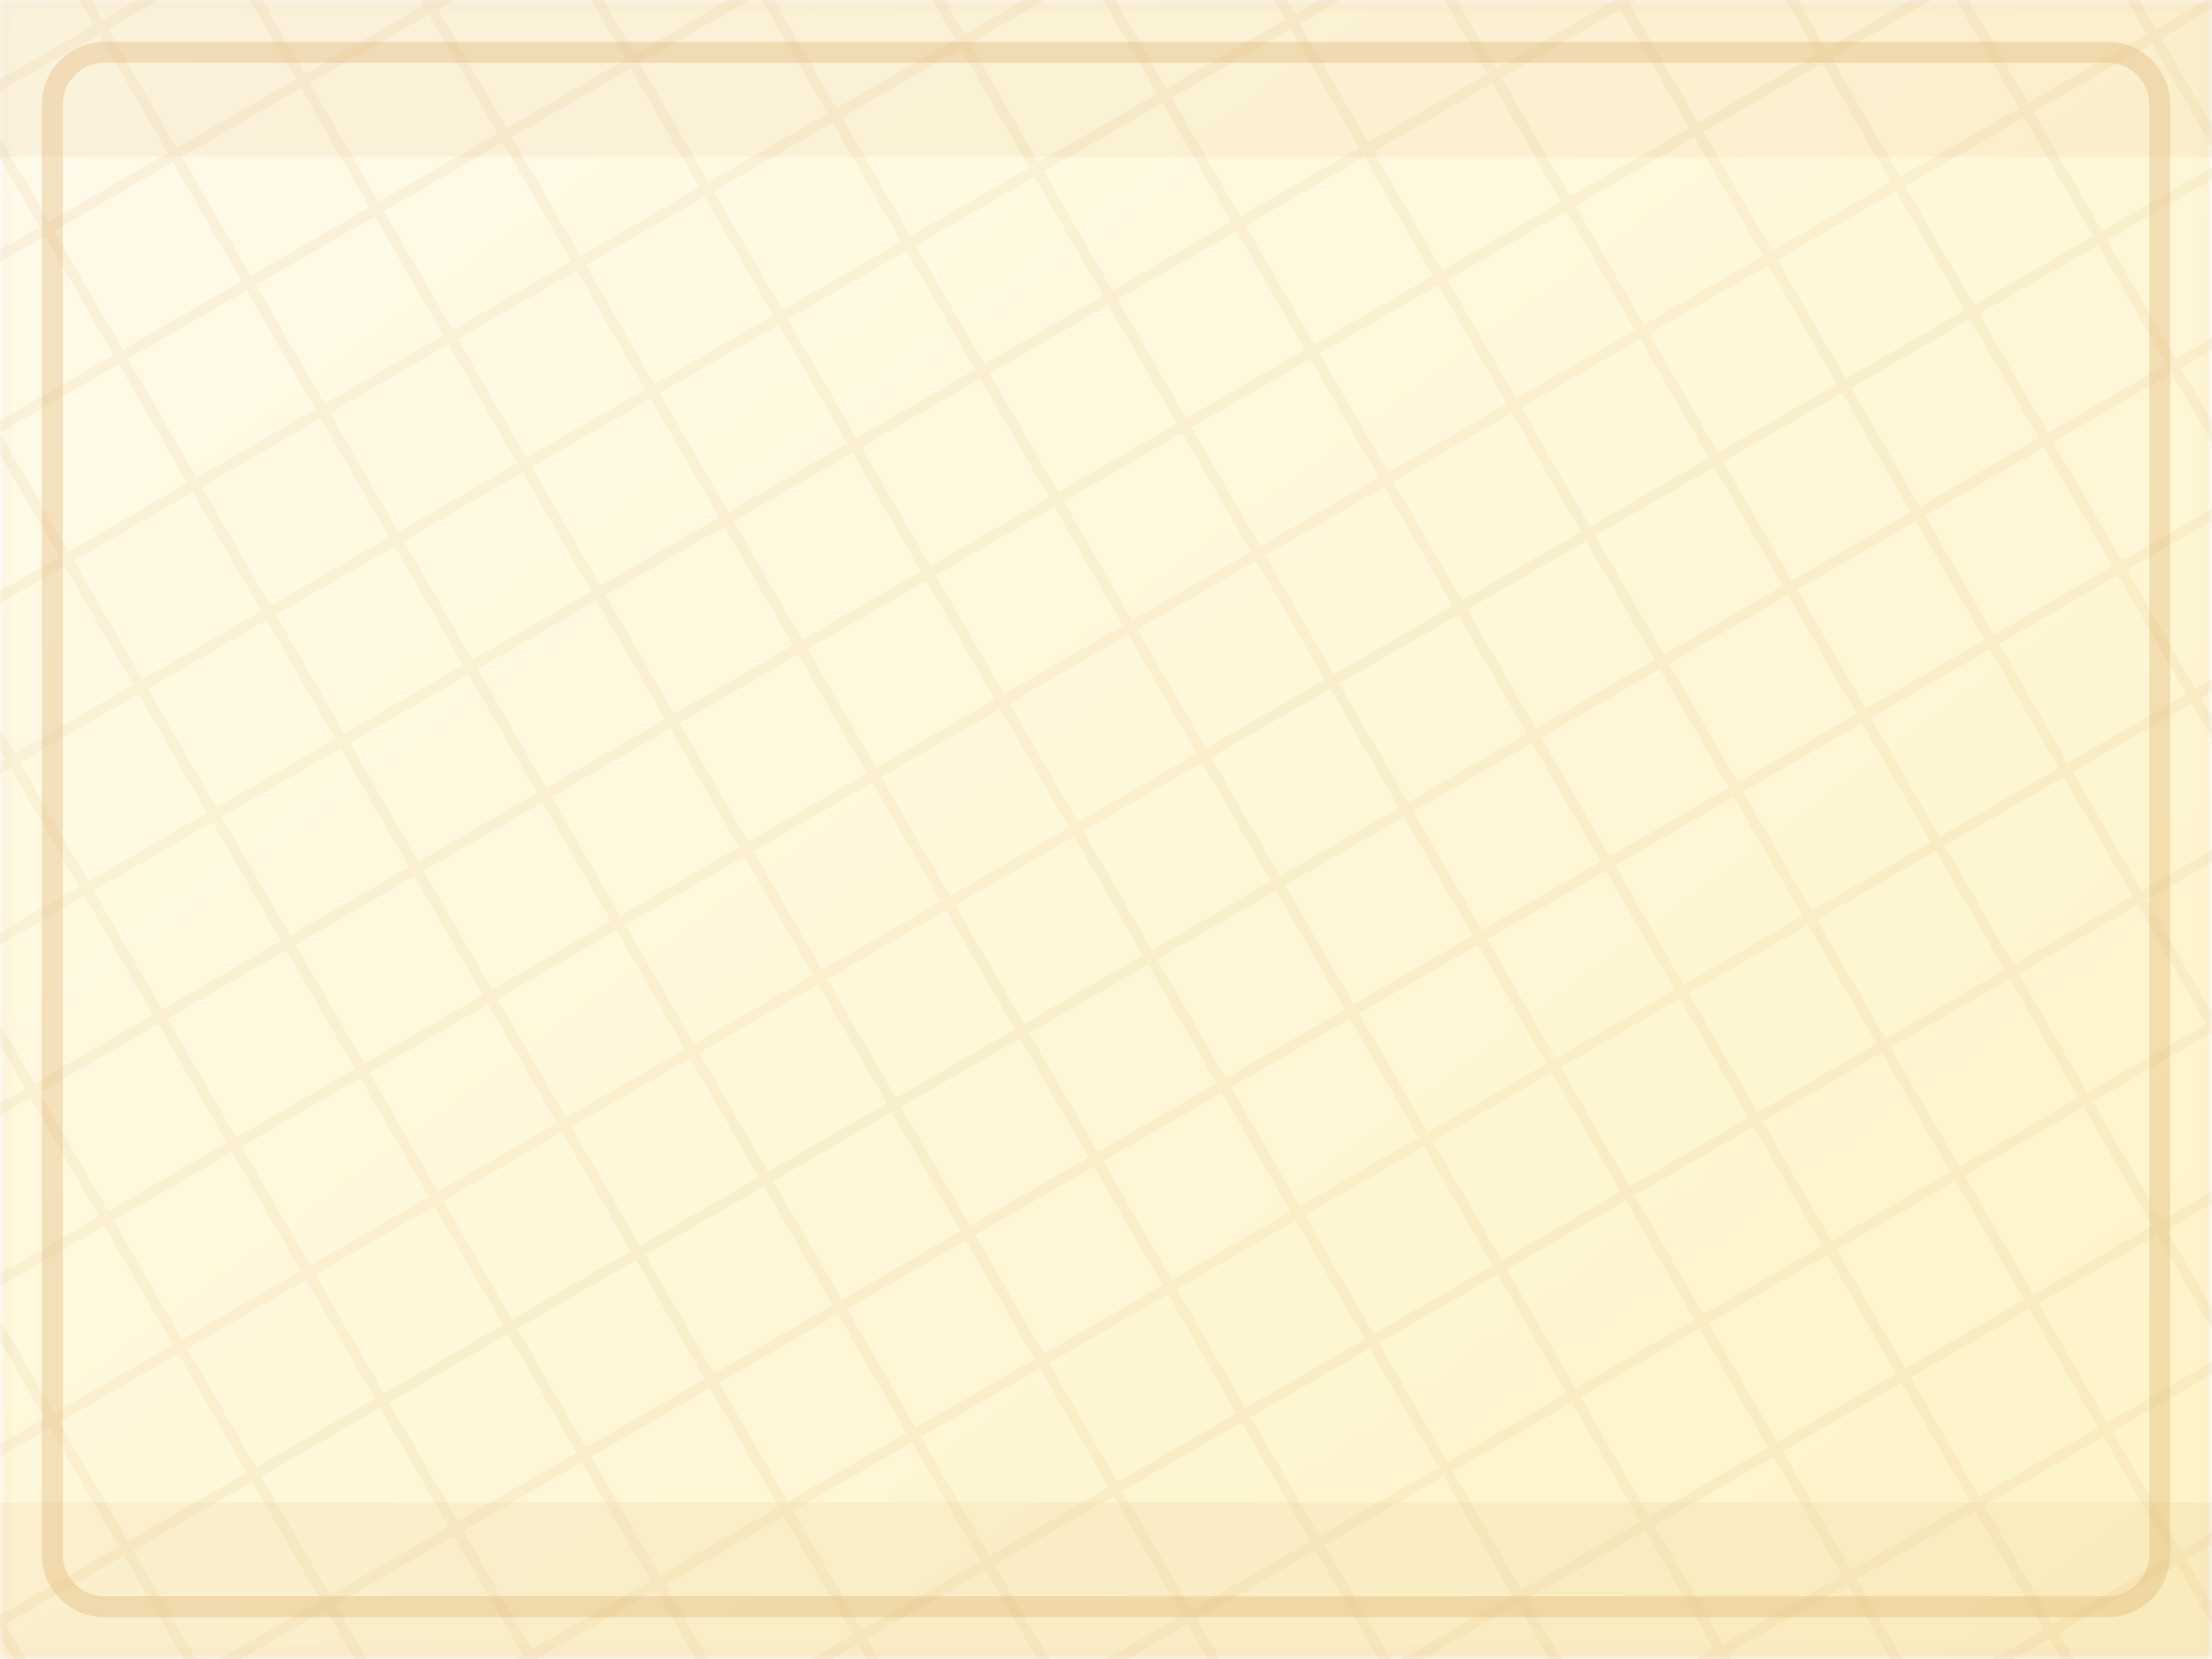
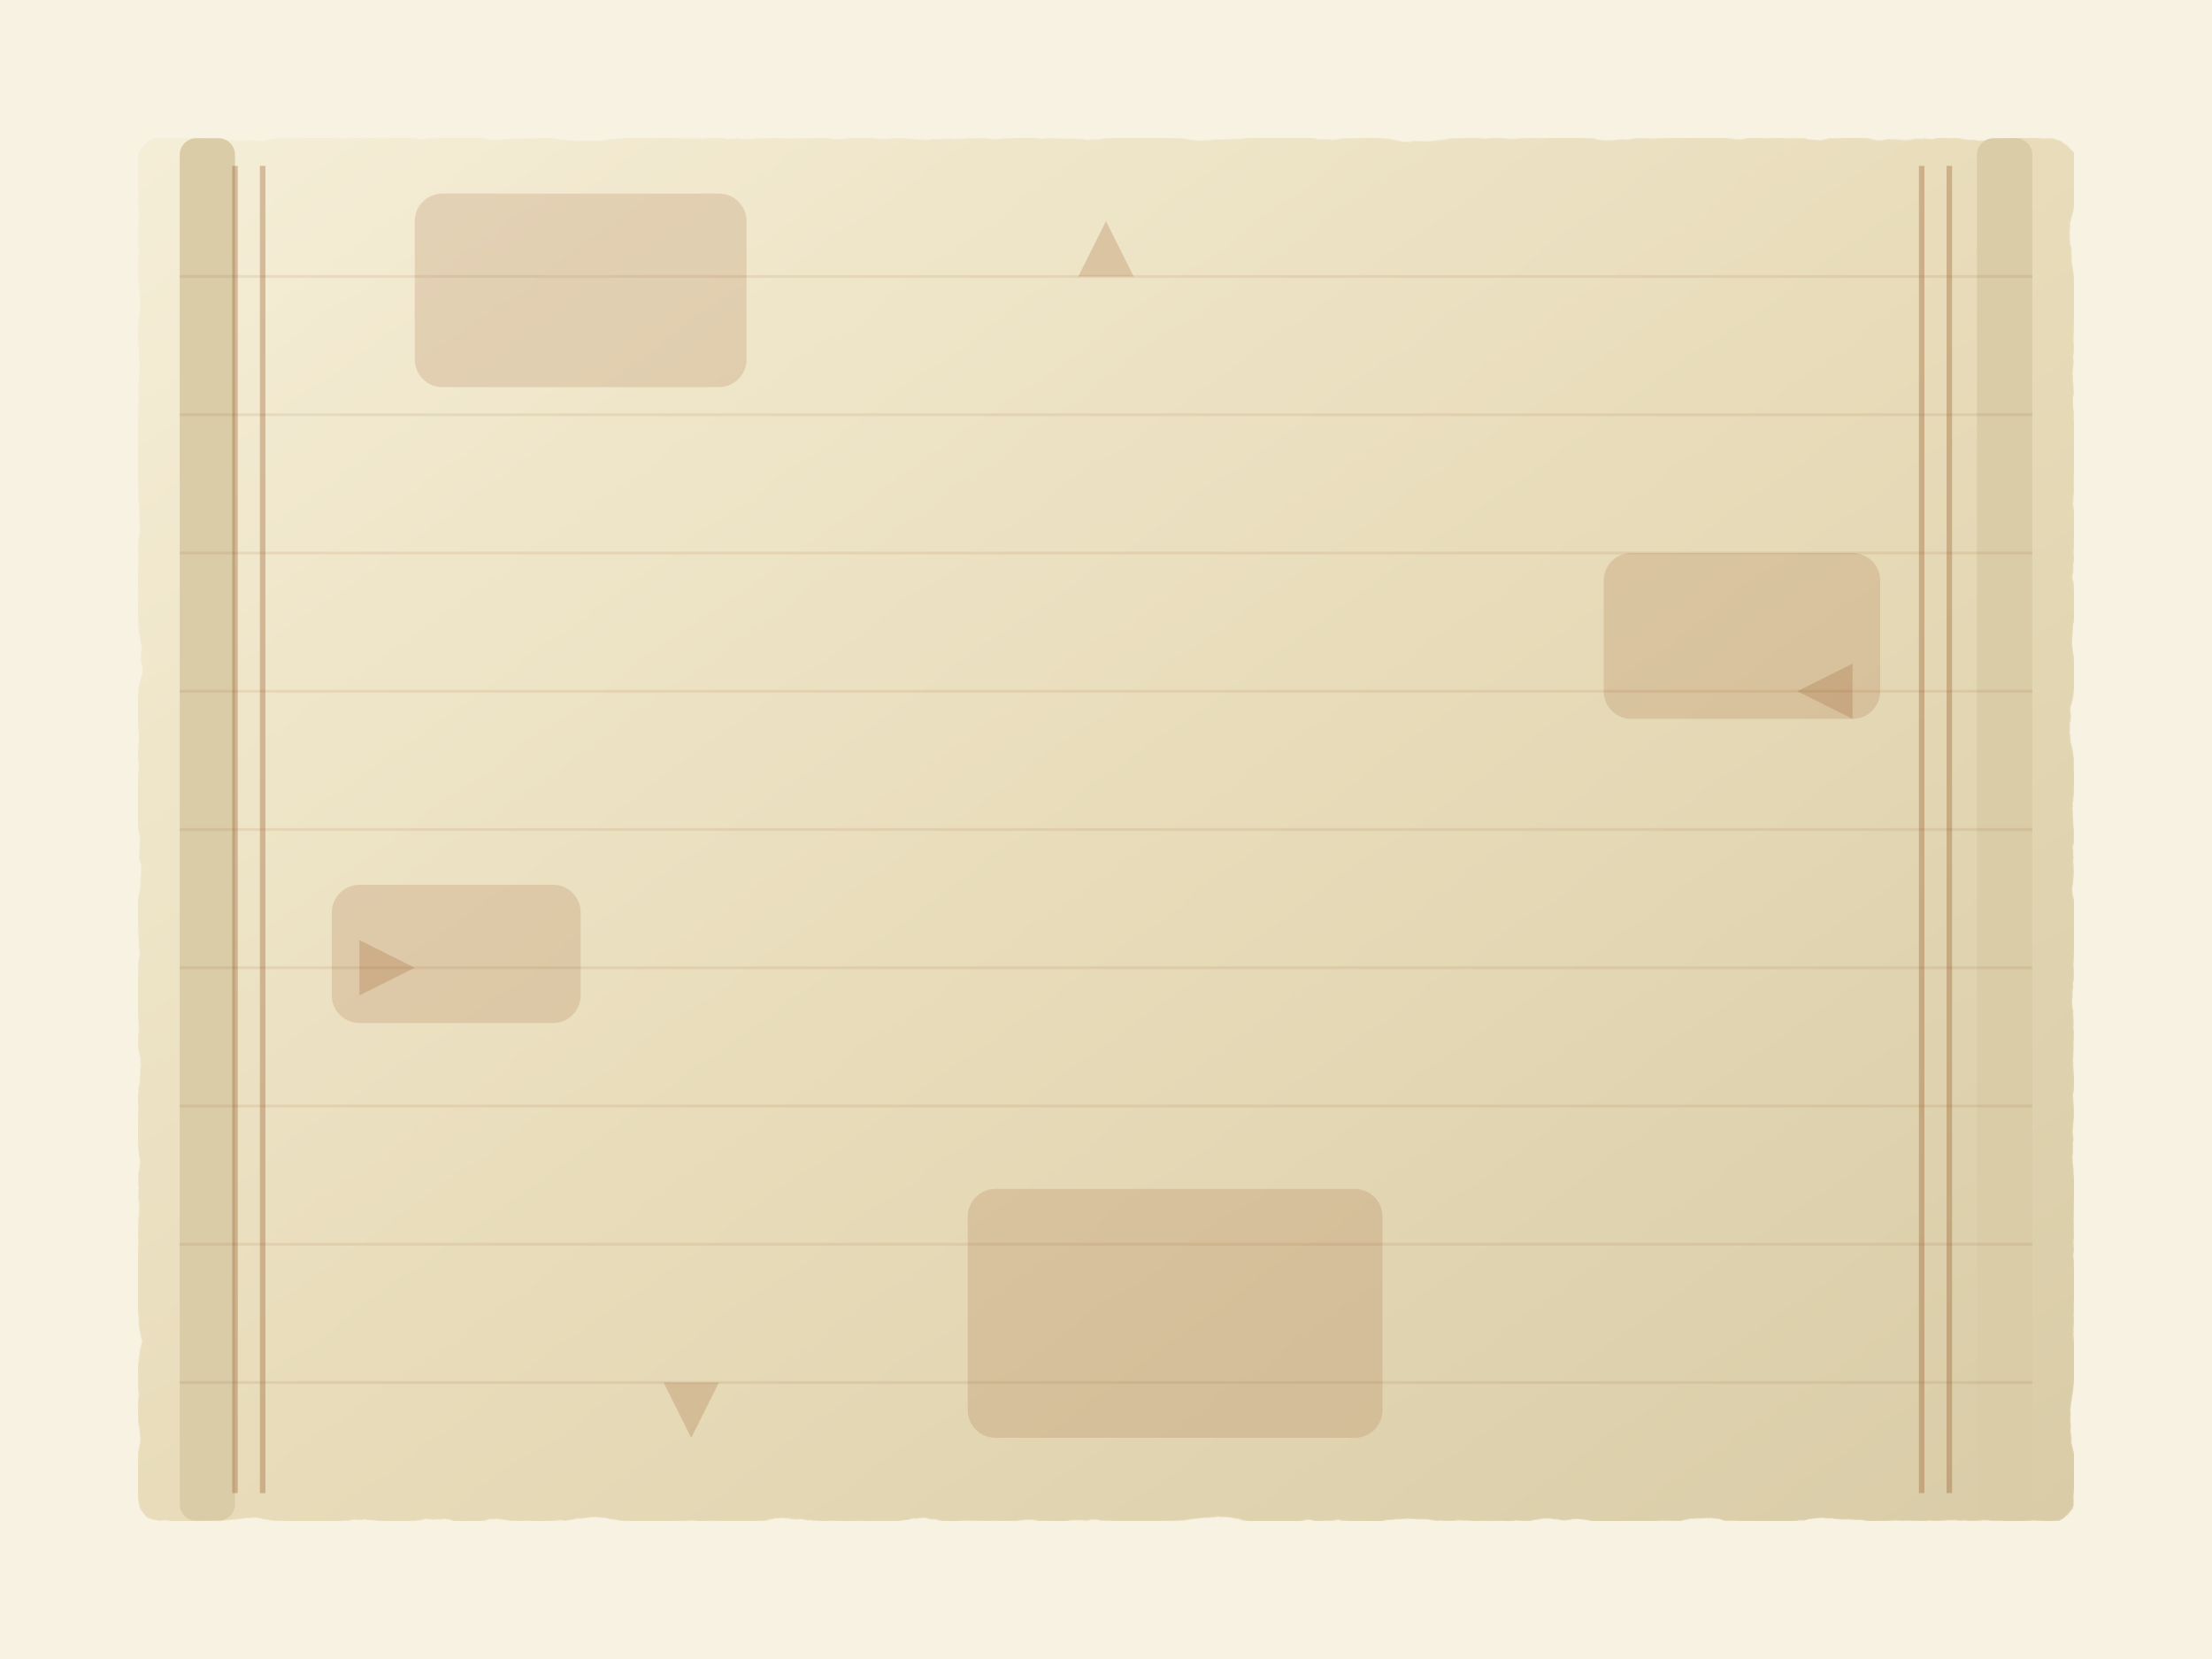
- <svg xmlns="http://www.w3.org/2000/svg" width="800" height="600" viewBox="0 0 211.667 158.75" version="1.1">
+ <svg xmlns="http://www.w3.org/2000/svg" viewBox="0 0 800 600" width="800" height="600">
  <defs>
-     <linearGradient id="linearGradient1" x1="0%" y1="0%" x2="100%" y2="100%">
-       <stop style="stop-color:#fffbeb;stop-opacity:1" offset="0" />
-       <stop style="stop-color:#fef3c7;stop-opacity:1" offset="1" />
+     <linearGradient id="parchmentGradient" x1="0%" y1="0%" x2="100%" y2="100%">
+       <stop offset="0%" style="stop-color:#F5EED7;stop-opacity:1" />
+       <stop offset="50%" style="stop-color:#E8DCBA;stop-opacity:1" />
+       <stop offset="100%" style="stop-color:#D9CCA7;stop-opacity:1" />
    </linearGradient>
-     <filter style="color-interpolation-filters:sRGB" id="filter1" x="-0.01" width="1.02" y="-0.01" height="1.02">
-       <feGaussianBlur stdDeviation="0.5" />
+     <filter id="parchmentTexture" x="0%" y="0%" width="100%" height="100%">
+       <feTurbulence type="fractalNoise" baseFrequency="0.04" numOctaves="5" result="noise" />
+       <feDisplacementMap in="SourceGraphic" in2="noise" scale="5" xChannelSelector="R" yChannelSelector="G" />
    </filter>
-     <pattern id="pattern1" patternUnits="userSpaceOnUse" width="10" height="10" patternTransform="scale(2) rotate(15)">
-       <path d="M 0,5 5,0 10,5 5,10 Z" style="fill:none;stroke:#d9a863;stroke-width:0.5;stroke-opacity:0.1" />
-     </pattern>
  </defs>
-   <g>
-     <rect style="fill:url(#linearGradient1);stroke:#d9a863;stroke-width:1;stroke-opacity:0.2;filter:url(#filter1)" width="211.667" height="158.75" x="0" y="0" rx="0" ry="0" />
-     <rect style="fill:url(#pattern1)" width="211.667" height="158.75" x="0" y="0" />
-     <rect style="fill:none;stroke:#d9a863;stroke-width:2;stroke-opacity:0.3" width="201.667" height="148.75" x="5" y="5" rx="5" ry="5" />
-     <rect style="fill:#d9a863;fill-opacity:0.1" width="211.667" height="15" x="0" y="0" />
-     <rect style="fill:#d9a863;fill-opacity:0.1" width="211.667" height="15" x="0" y="143.75" />
+   <rect width="800" height="600" fill="#F8F2E2" />
+   <rect x="50" y="50" width="700" height="500" rx="8" fill="url(#parchmentGradient)" filter="url(#parchmentTexture)" />
+   <rect x="65" y="50" width="20" height="500" fill="#D9CCA7" rx="6" />
+   <rect x="715" y="50" width="20" height="500" fill="#D9CCA7" rx="6" />
+   <g opacity="0.1">
+     <path d="M65,100 L735,100" stroke="#8B4513" stroke-width="1" />
+     <path d="M65,150 L735,150" stroke="#8B4513" stroke-width="1" />
+     <path d="M65,200 L735,200" stroke="#8B4513" stroke-width="1" />
+     <path d="M65,250 L735,250" stroke="#8B4513" stroke-width="1" />
+     <path d="M65,300 L735,300" stroke="#8B4513" stroke-width="1" />
+     <path d="M65,350 L735,350" stroke="#8B4513" stroke-width="1" />
+     <path d="M65,400 L735,400" stroke="#8B4513" stroke-width="1" />
+     <path d="M65,450 L735,450" stroke="#8B4513" stroke-width="1" />
+     <path d="M65,500 L735,500" stroke="#8B4513" stroke-width="1" />
+   </g>
+   <g opacity="0.15">
+     <rect x="150" y="70" width="120" height="70" rx="10" fill="#8B4513" />
+     <rect x="350" y="430" width="150" height="90" rx="10" fill="#8B4513" />
+     <rect x="580" y="200" width="100" height="60" rx="10" fill="#8B4513" />
+     <rect x="120" y="320" width="90" height="50" rx="10" fill="#8B4513" />
+   </g>
+   <g fill="#8B4513" opacity="0.2">
+     <path d="M400,80 L410,100 L390,100 Z" />
+     <path d="M250,520 L260,500 L240,500 Z" />
+     <path d="M650,250 L670,260 L670,240 Z" />
+     <path d="M150,350 L130,360 L130,340 Z" />
+   </g>
+   <g stroke="#8B4513" stroke-width="2" opacity="0.3">
+     <path d="M85,60 L85,540" />
+     <path d="M95,60 L95,540" />
+     <path d="M705,60 L705,540" />
+     <path d="M695,60 L695,540" />
  </g>
</svg>
